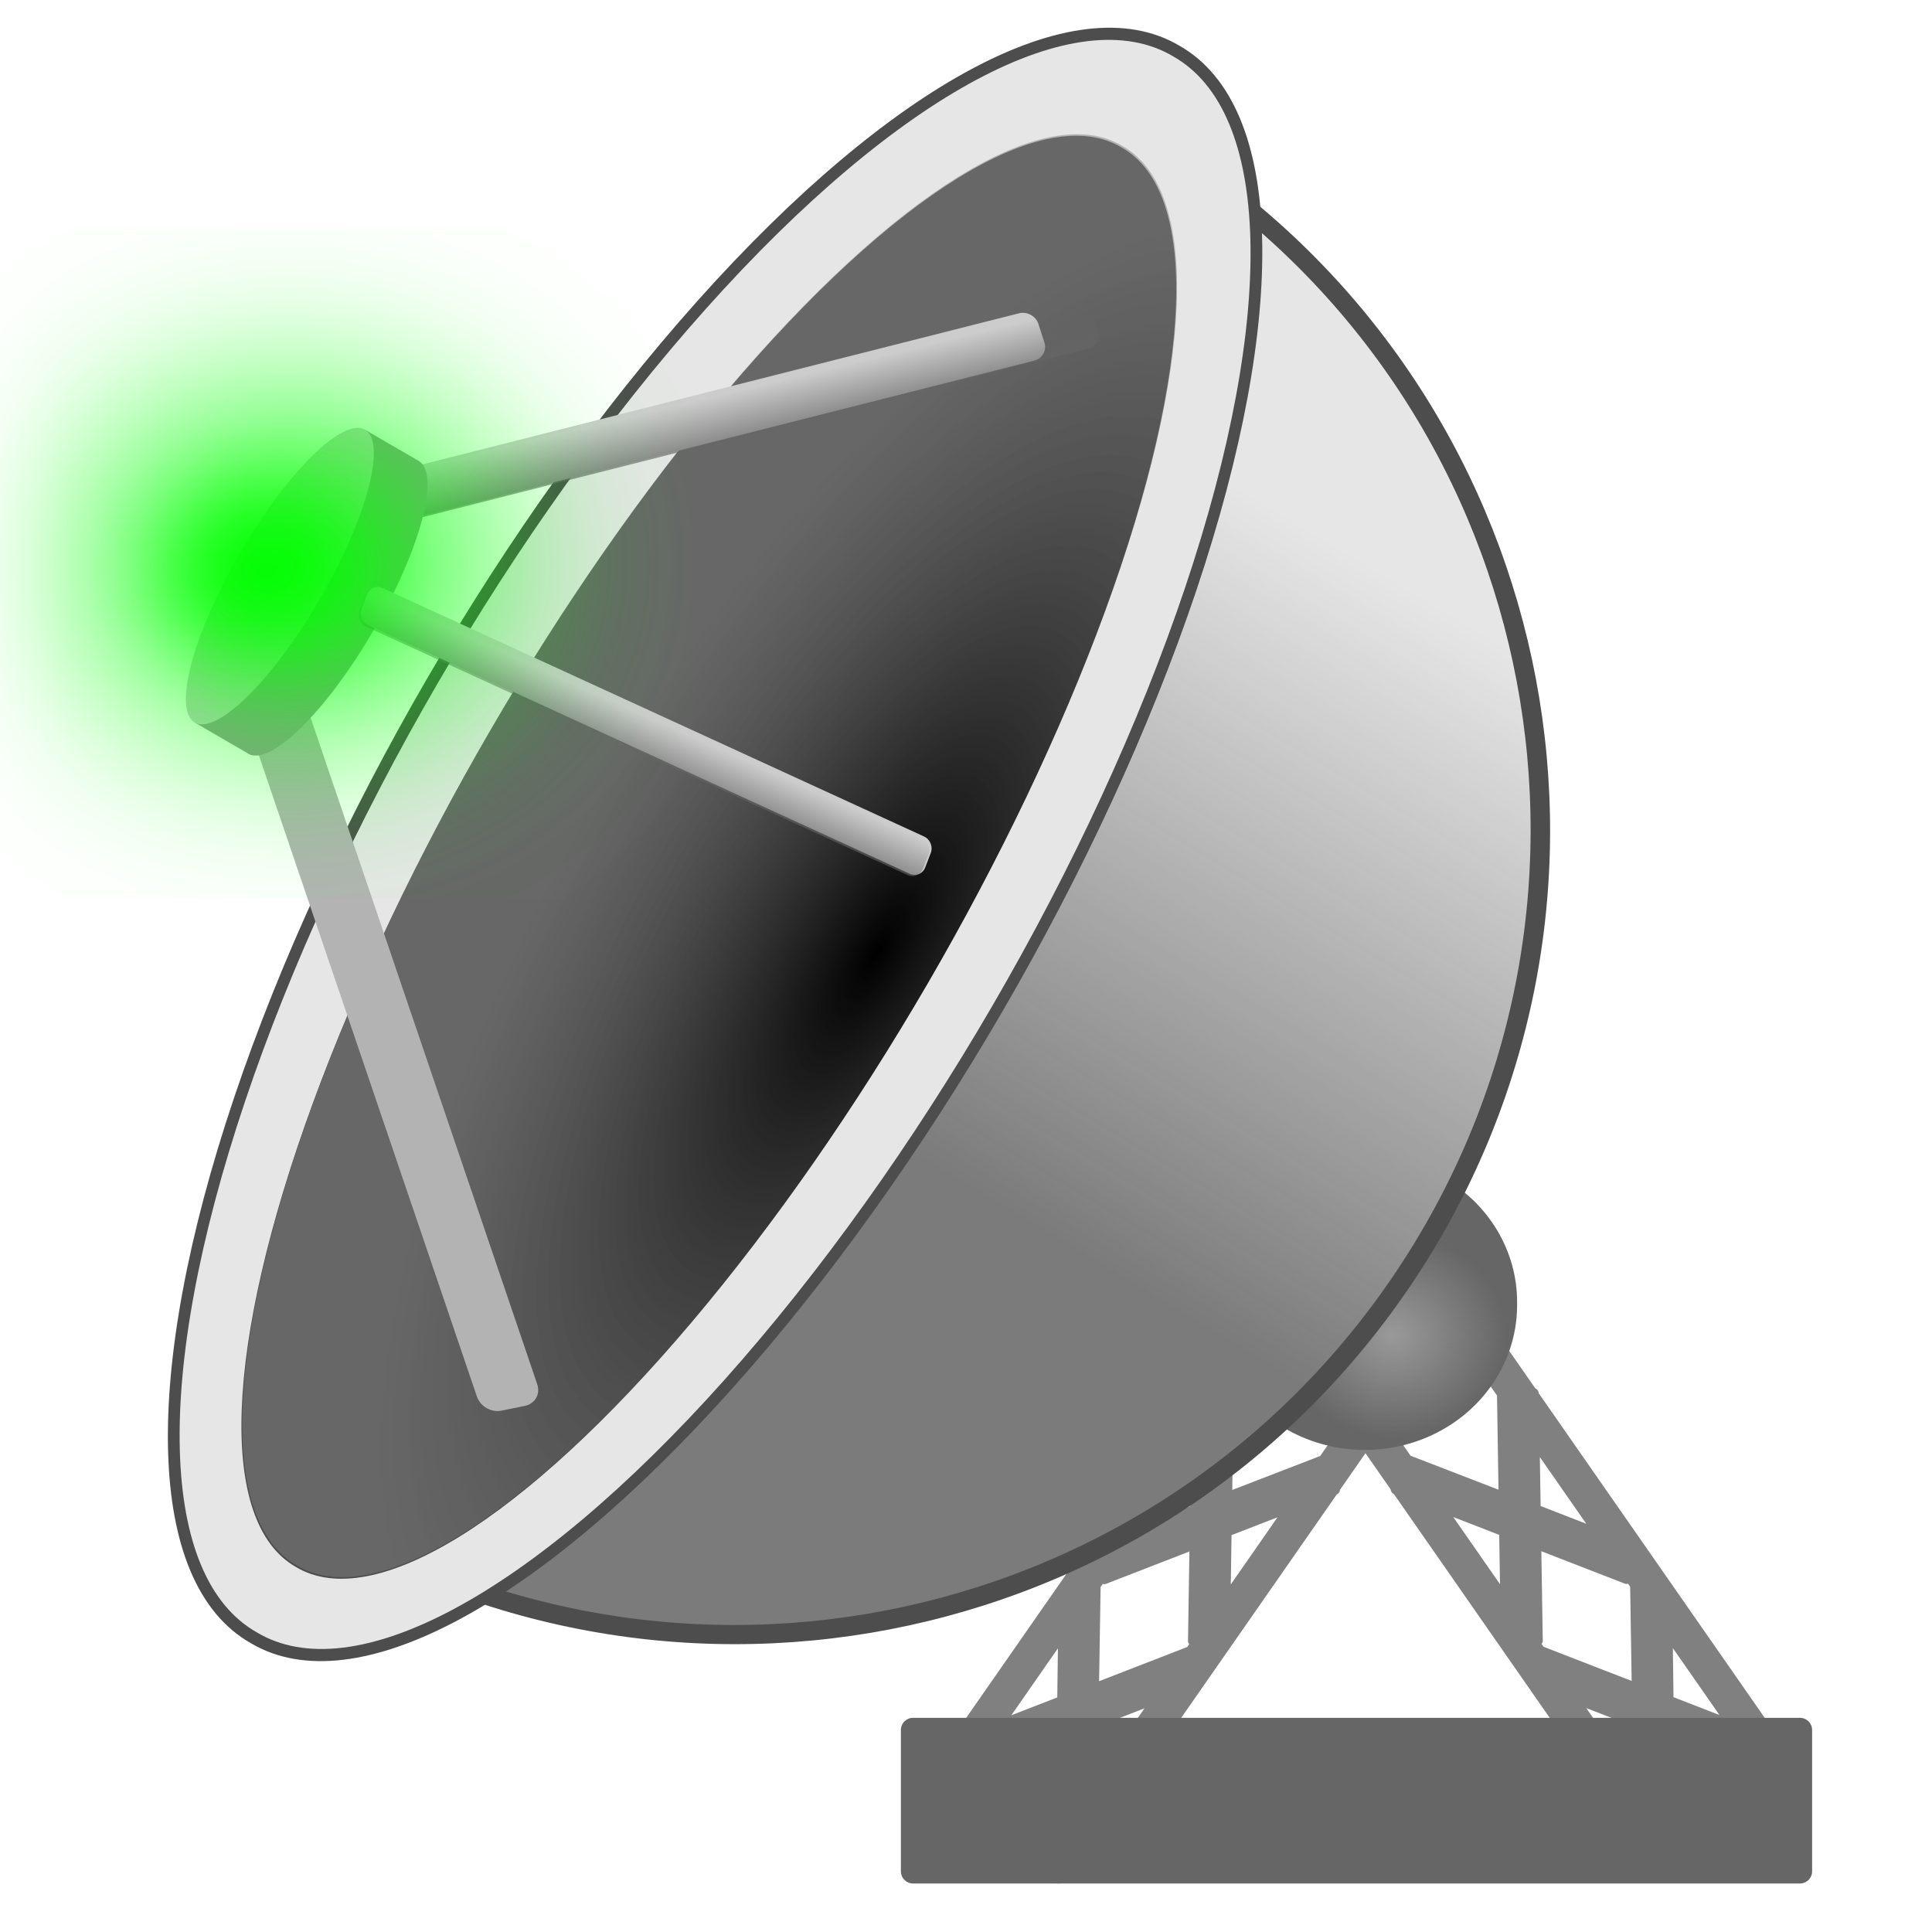
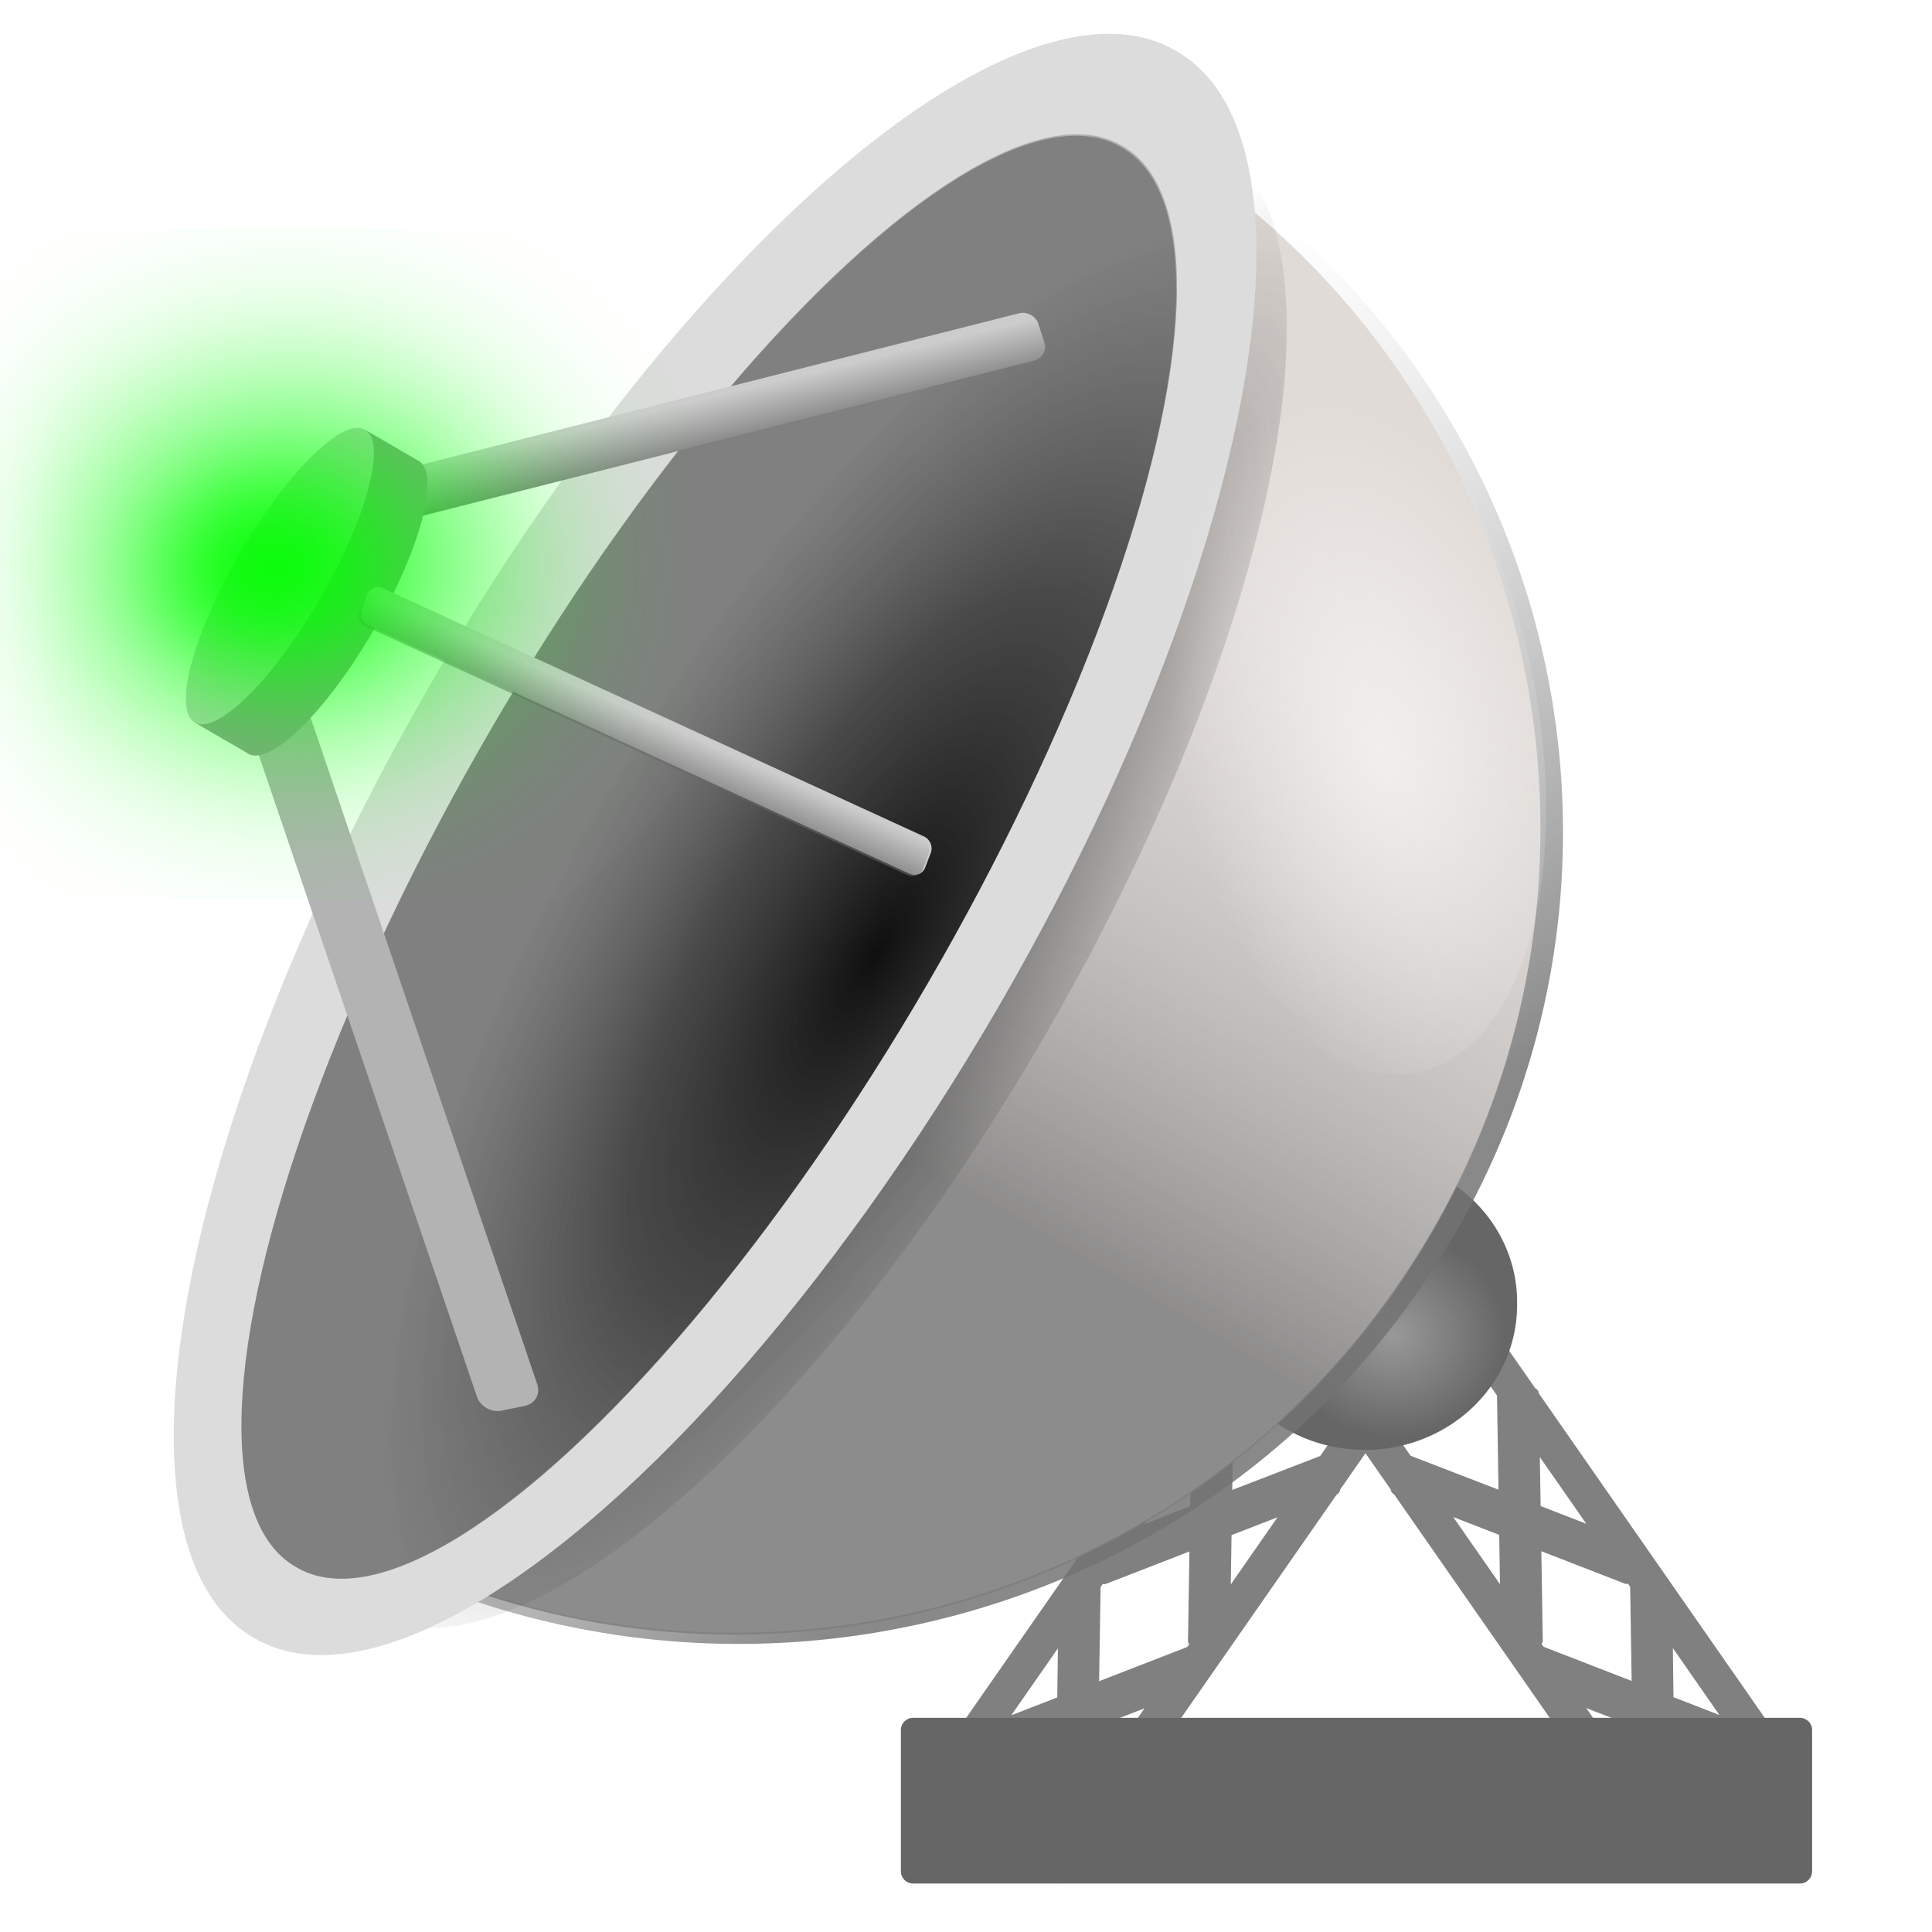
<svg xmlns="http://www.w3.org/2000/svg" xmlns:xlink="http://www.w3.org/1999/xlink" width="300" height="300" id="svg2" version="1.0">
  <defs id="defs4">
+     <linearGradient id="linearGradient3760">
+       <stop style="stop-color:#2b2b2b;stop-opacity:1;" offset="0" id="stop3762" />
+       <stop style="stop-color:#5f5f5f;stop-opacity:0.532;" offset="1" id="stop3764" />
+     </linearGradient>
+     <linearGradient id="linearGradient3789">
+       <stop style="stop-color:#333333;stop-opacity:1;" offset="0" id="stop3791" />
+       <stop style="stop-color:#333333;stop-opacity:0;" offset="1" id="stop3793" />
+     </linearGradient>
+     <linearGradient id="linearGradient3751">
+       <stop style="stop-color:#ffffff;stop-opacity:1;" offset="0" id="stop3753" />
+       <stop style="stop-color:#ffffff;stop-opacity:0;" offset="1" id="stop3755" />
+     </linearGradient>
    <linearGradient id="linearGradient4001">
      <stop style="stop-color:#666666;stop-opacity:1;" offset="0" id="stop4003" />
      <stop style="stop-color:#666666;stop-opacity:0;" offset="1" id="stop4005" />
    </linearGradient>
    <linearGradient id="linearGradient3971">
      <stop style="stop-color:#666666;stop-opacity:1;" offset="0" id="stop3973" />
      <stop style="stop-color:#666666;stop-opacity:0;" offset="1" id="stop3975" />
    </linearGradient>
    <linearGradient id="linearGradient3835">
-       <stop style="stop-color:#666666;stop-opacity:0.841" offset="0" id="stop3837" />
-       <stop style="stop-color:#666666;stop-opacity:0;" offset="1" id="stop3839" />
+       <stop style="stop-color:#7d7d7d;stop-opacity:0.839;" offset="0" id="stop3837" />
+       <stop style="stop-color:#dcdcdc;stop-opacity:0;" offset="1" id="stop3839" />
    </linearGradient>
    <linearGradient id="linearGradient1094">
      <stop style="stop-color:#999999;stop-opacity:1;" offset="0" id="stop1096" />
      <stop style="stop-color:#999999;stop-opacity:0;" offset="1" id="stop1098" />
    </linearGradient>
    <linearGradient id="linearGradient839">
      <stop id="stop841" offset="0" style="stop-color:#000000;stop-opacity:1;" />
      <stop style="stop-color:#404040;stop-opacity:0.749;" offset="0.5" id="stop857" />
      <stop style="stop-color:#808080;stop-opacity:0.498;" offset="1" id="stop849" />
    </linearGradient>
    <radialGradient gradientUnits="userSpaceOnUse" gradientTransform="matrix(1,0,0,0.4868744,0,58.73829)" r="74.286" fy="216.786" fx="146.429" cy="216.786" cx="146.429" id="radialGradient845-1" xlink:href="#linearGradient839-7" />
    <linearGradient id="linearGradient839-7">
-       <stop id="stop841-4" offset="0" style="stop-color:#000000;stop-opacity:1;" />
-       <stop style="stop-color:#404040;stop-opacity:0.749;" offset="0.5" id="stop857-0" />
+       <stop id="stop841-4" offset="0" style="stop-color:#0f0f0f;stop-opacity:1;" />
+       <stop style="stop-color:#373737;stop-opacity:0.749;" offset="0.5" id="stop857-0" />
      <stop style="stop-color:#808080;stop-opacity:0.498;" offset="1" id="stop849-9" />
    </linearGradient>
    <radialGradient r="74.286" fy="216.786" fx="146.429" cy="216.786" cx="146.429" gradientTransform="matrix(1,0,0,0.4868744,0,58.73829)" gradientUnits="userSpaceOnUse" id="radialGradient846" xlink:href="#linearGradient839-7" />
    <filter id="filter981">
      <feGaussianBlur id="feGaussianBlur983" stdDeviation="5" result="result1" />
      <feComposite id="feComposite985" in="SourceGraphic" operator="arithmetic" result="result2" k1="0.4" k3="0.8" k2="0" in2="result1" />
    </filter>
    <radialGradient xlink:href="#linearGradient961-8" id="radialGradient967-8" cx="52.282" cy="54.772" fx="52.282" fy="54.772" r="16.183" gradientTransform="matrix(1,0,0,0.8974359,0,5.617622)" gradientUnits="userSpaceOnUse" />
    <linearGradient id="linearGradient961-8">
      <stop style="stop-color:#ff0000;stop-opacity:1;" offset="0" id="stop963-2" />
      <stop style="stop-color:#ff0000;stop-opacity:0;" offset="1" id="stop965-4" />
    </linearGradient>
    <filter color-interpolation-filters="sRGB" id="filter981-5">
      <feGaussianBlur id="feGaussianBlur983-5" stdDeviation="5" result="result1" />
      <feComposite id="feComposite985-1" in="SourceGraphic" operator="arithmetic" result="fbSourceGraphic" k1="0.4" k3="0.8" k2="0" in2="result1" />
      <feColorMatrix result="fbSourceGraphicAlpha" in="fbSourceGraphic" values="0 0 0 -1 0 0 0 0 -1 0 0 0 0 -1 0 0 0 0 1 0" id="feColorMatrix1034" />
      <feGaussianBlur id="feGaussianBlur1036" stdDeviation="5" result="result1" in="fbSourceGraphic" />
      <feComposite id="feComposite1038" in="fbSourceGraphic" operator="arithmetic" result="result2" k1="0.4" k3="0.8" k2="0" in2="result1" />
    </filter>
    <radialGradient r="16.183" fy="54.772" fx="52.282" cy="54.772" cx="52.282" gradientTransform="matrix(1,0,0,0.8974359,0,5.617622)" gradientUnits="userSpaceOnUse" id="radialGradient1007-0" xlink:href="#linearGradient961-8-9" />
    <linearGradient id="linearGradient961-8-9">
      <stop style="stop-color:#ff0000;stop-opacity:1;" offset="0" id="stop963-2-4" />
      <stop style="stop-color:#ff0000;stop-opacity:0;" offset="1" id="stop965-4-8" />
    </linearGradient>
    <filter color-interpolation-filters="sRGB" id="filter981-5-8">
      <feGaussianBlur id="feGaussianBlur983-5-2" stdDeviation="5" result="result1" />
      <feComposite id="feComposite985-1-4" in="SourceGraphic" operator="arithmetic" result="fbSourceGraphic" k1="0.4" k3="0.8" k2="0" in2="result1" />
      <feColorMatrix result="fbSourceGraphicAlpha" in="fbSourceGraphic" values="0 0 0 -1 0 0 0 0 -1 0 0 0 0 -1 0 0 0 0 1 0" id="feColorMatrix1034-5" />
      <feGaussianBlur id="feGaussianBlur1036-5" stdDeviation="5" result="result1" in="fbSourceGraphic" />
      <feComposite id="feComposite1038-1" in="fbSourceGraphic" operator="arithmetic" result="result2" k1="0.4" k3="0.8" k2="0" in2="result1" />
    </filter>
    <radialGradient r="16.183" fy="54.772" fx="52.282" cy="54.772" cx="52.282" gradientTransform="matrix(1,0,0,0.8974359,0,5.617622)" gradientUnits="userSpaceOnUse" id="radialGradient194" xlink:href="#linearGradient961-8-9" />
    <radialGradient xlink:href="#linearGradient961-1" id="radialGradient967-7" cx="52.282" cy="54.772" fx="52.282" fy="54.772" r="16.183" gradientTransform="matrix(1,0,0,0.8974359,0,5.617622)" gradientUnits="userSpaceOnUse" />
    <linearGradient id="linearGradient961-1">
      <stop style="stop-color:#ff0000;stop-opacity:1;" offset="0" id="stop963-1" />
      <stop style="stop-color:#ff0000;stop-opacity:0;" offset="1" id="stop965-5" />
    </linearGradient>
    <filter color-interpolation-filters="sRGB" id="filter981-2">
      <feGaussianBlur id="feGaussianBlur983-7" stdDeviation="5" result="result1" />
      <feComposite id="feComposite985-6" in="SourceGraphic" operator="arithmetic" result="result2" k1="0.4" k3="0.8" k2="0" in2="result1" />
    </filter>
    <radialGradient r="16.183" fy="54.772" fx="52.282" cy="54.772" cx="52.282" gradientTransform="matrix(1,0,0,0.8974359,0,5.617622)" gradientUnits="userSpaceOnUse" id="radialGradient247" xlink:href="#linearGradient961-1" />
    <radialGradient xlink:href="#linearGradient1094" id="radialGradient1100" cx="197.925" cy="204.149" fx="197.925" fy="204.149" r="8.714" gradientTransform="matrix(1,0,0,1.047619,0,-9.721405)" gradientUnits="userSpaceOnUse" />
    <radialGradient r="74.286" fy="216.786" fx="146.429" cy="216.786" cx="146.429" gradientTransform="matrix(1,0,0,0.4868744,0,58.73829)" gradientUnits="userSpaceOnUse" id="radialGradient846-7" xlink:href="#linearGradient839-7-4" />
    <linearGradient id="linearGradient839-7-4">
      <stop id="stop841-4-0" offset="0" style="stop-color:#000000;stop-opacity:1;" />
      <stop style="stop-color:#404040;stop-opacity:0.749;" offset="0.5" id="stop857-0-9" />
      <stop style="stop-color:#808080;stop-opacity:0.498;" offset="1" id="stop849-9-4" />
    </linearGradient>
    <radialGradient r="74.286" fy="216.786" fx="146.429" cy="216.786" cx="146.429" gradientTransform="matrix(1,0,0,0.4868744,0,58.73829)" gradientUnits="userSpaceOnUse" id="radialGradient3735" xlink:href="#linearGradient839-7-4" />
    <radialGradient r="74.286" fy="216.786" fx="146.429" cy="216.786" cx="146.429" gradientTransform="matrix(1,0,0,0.4868744,0,58.73829)" gradientUnits="userSpaceOnUse" id="radialGradient846-8" xlink:href="#linearGradient839-7-2" />
    <linearGradient id="linearGradient839-7-2">
      <stop id="stop841-4-4" offset="0" style="stop-color:#000000;stop-opacity:1;" />
      <stop style="stop-color:#404040;stop-opacity:0.749;" offset="0.5" id="stop857-0-5" />
      <stop style="stop-color:#808080;stop-opacity:0.498;" offset="1" id="stop849-9-5" />
    </linearGradient>
    <linearGradient xlink:href="#linearGradient3835" id="linearGradient3841" x1="-17.811" y1="217.34" x2="67.927" y2="212.009" gradientUnits="userSpaceOnUse" />
    <linearGradient xlink:href="#linearGradient3835-4" id="linearGradient3841-2" x1="-92.616" y1="207.261" x2="21.596" y2="212.27" gradientUnits="userSpaceOnUse" />
    <linearGradient id="linearGradient3835-4">
      <stop style="stop-color:#666666;stop-opacity:1;" offset="0" id="stop3837-5" />
      <stop style="stop-color:#666666;stop-opacity:0;" offset="1" id="stop3839-8" />
    </linearGradient>
    <linearGradient xlink:href="#linearGradient3835-2" id="linearGradient3841-1" x1="-92.616" y1="207.261" x2="21.596" y2="212.27" gradientUnits="userSpaceOnUse" />
    <linearGradient id="linearGradient3835-2">
      <stop style="stop-color:#666666;stop-opacity:1;" offset="0" id="stop3837-1" />
      <stop style="stop-color:#666666;stop-opacity:0;" offset="1" id="stop3839-4" />
    </linearGradient>
    <linearGradient xlink:href="#linearGradient3971" id="linearGradient3977" x1="-300.811" y1="83.488" x2="-300.881" y2="90.773" gradientUnits="userSpaceOnUse" gradientTransform="translate(121.4482,30.16116)" />
    <linearGradient xlink:href="#linearGradient4001" id="linearGradient4007" x1="-166.877" y1="247.665" x2="-166.81" y2="254.088" gradientUnits="userSpaceOnUse" gradientTransform="translate(81.21639,-87.25902)" />
    <radialGradient xlink:href="#linearGradient961-1" id="radialGradient4086" gradientUnits="userSpaceOnUse" gradientTransform="matrix(1,0,0,0.8974359,0,5.617622)" cx="52.282" cy="54.772" fx="52.282" fy="54.772" r="16.183" />
    <radialGradient xlink:href="#linearGradient961-8-9" id="radialGradient4088" gradientUnits="userSpaceOnUse" gradientTransform="matrix(1,0,0,0.8974359,0,5.617622)" cx="52.282" cy="54.772" fx="52.282" fy="54.772" r="16.183" />
    <radialGradient r="21.784" fy="45.643" fx="57.884" cy="45.643" cx="57.884" gradientTransform="matrix(1,0,0,0.8380952,0,7.389846)" gradientUnits="userSpaceOnUse" id="radialGradient1656" xlink:href="#linearGradient1622-8" />
    <linearGradient id="linearGradient1622-8">
      <stop style="stop-color:#00ff00;stop-opacity:1;" offset="0" id="stop1624-2" />
      <stop style="stop-color:#00ff00;stop-opacity:0;" offset="1" id="stop1626-4" />
    </linearGradient>
    <filter color-interpolation-filters="sRGB" id="filter1630-5">
      <feGaussianBlur id="feGaussianBlur1632-5" stdDeviation="5" result="result1" />
      <feComposite k4="0" id="feComposite1634-1" in="SourceGraphic" operator="arithmetic" result="result2" k1="0.4" k3="0.8" k2="0" in2="result1" />
    </filter>
    <radialGradient xlink:href="#linearGradient1622" id="radialGradient1628" cx="57.884" cy="45.643" fx="57.884" fy="45.643" r="21.784" gradientTransform="matrix(1,0,0,0.8380952,0,7.389846)" gradientUnits="userSpaceOnUse" />
    <linearGradient id="linearGradient1622">
      <stop style="stop-color:#00ff00;stop-opacity:1;" offset="0" id="stop1624" />
      <stop style="stop-color:#00ff00;stop-opacity:0;" offset="1" id="stop1626" />
    </linearGradient>
    <filter color-interpolation-filters="sRGB" id="filter1630">
      <feGaussianBlur id="feGaussianBlur1632" stdDeviation="5" result="result1" />
      <feComposite k4="0" id="feComposite1634" in="SourceGraphic" operator="arithmetic" result="result2" k1="0.4" k3="0.8" k2="0" in2="result1" />
    </filter>
    <radialGradient r="21.784" fy="45.643" fx="57.884" cy="45.643" cx="57.884" gradientTransform="matrix(1,0,0,0.8380952,0,7.389846)" gradientUnits="userSpaceOnUse" id="radialGradient3239" xlink:href="#linearGradient1622-8" />
    <linearGradient xlink:href="#linearGradient3835" id="linearGradient2974" gradientUnits="userSpaceOnUse" x1="-17.811" y1="217.34" x2="67.927" y2="212.009" />
    <radialGradient xlink:href="#linearGradient839-7" id="radialGradient2976" gradientUnits="userSpaceOnUse" gradientTransform="matrix(1,0,0,0.4868744,0,58.73829)" cx="146.429" cy="216.786" fx="146.429" fy="216.786" r="74.286" />
    <linearGradient xlink:href="#linearGradient3971" id="linearGradient2978" gradientUnits="userSpaceOnUse" gradientTransform="translate(121.4482,30.16116)" x1="-300.811" y1="83.488" x2="-300.881" y2="90.773" />
    <linearGradient xlink:href="#linearGradient4001" id="linearGradient2980" gradientUnits="userSpaceOnUse" gradientTransform="translate(81.21639,-87.25902)" x1="-166.877" y1="247.665" x2="-166.81" y2="254.088" />
    <linearGradient xlink:href="#linearGradient4001" id="linearGradient2983" gradientUnits="userSpaceOnUse" gradientTransform="matrix(1.5,0,0,1.5,95.95145,-382.0425)" x1="-166.877" y1="247.665" x2="-166.81" y2="254.088" />
    <linearGradient xlink:href="#linearGradient3971" id="linearGradient2989" gradientUnits="userSpaceOnUse" gradientTransform="matrix(1.5,0,0,1.5,320.9545,-176.5797)" x1="-300.811" y1="83.488" x2="-300.881" y2="90.773" />
+     <radialGradient xlink:href="#linearGradient3751" id="radialGradient3757" cx="214.199" cy="113.177" fx="214.199" fy="113.177" r="31.328" gradientTransform="matrix(0.9999832,0.00579562,-0.0105203,1.815185,-6.762148,-80.74076)" gradientUnits="userSpaceOnUse" />
+     <radialGradient xlink:href="#linearGradient3789" id="radialGradient3795" cx="140.06" cy="122.558" fx="140.06" fy="122.558" r="74.286" gradientTransform="matrix(-1.044538,-0.03616902,0.00691375,-0.300544,291.966,195.0014)" gradientUnits="userSpaceOnUse" />
+     <linearGradient xlink:href="#linearGradient3835-7" id="linearGradient2974-1" gradientUnits="userSpaceOnUse" x1="-17.811" y1="217.34" x2="67.927" y2="212.009" />
+     <linearGradient id="linearGradient3835-7">
+       <stop style="stop-color:#737373;stop-opacity:0.839;" offset="0" id="stop3837-4" />
+       <stop style="stop-color:#c1c1c1;stop-opacity:0;" offset="1" id="stop3839-0" />
+     </linearGradient>
+     <linearGradient gradientTransform="matrix(0.9866305,-0.00616167,-0.00671822,0.9815237,1.053025,2.53713)" y2="161.125" x2="42.69" y1="245.79" x1="18.806" gradientUnits="userSpaceOnUse" id="linearGradient3009" xlink:href="#linearGradient3835-7" />
  </defs>
  <g id="layer2" style="display:inline">
-     <path style="fill:#808080;fill-opacity:1;fill-rule:evenodd;stroke:none;display:inline" d="m 211.544,180.124 c 0.814,-0.567 2.08,-0.13 2.857,0.987 l 24.003,34.474 c 0.299,0.116 0.53,0.432 0.535,0.768 l 41.214,59.193 c 0.777,1.116 0.748,2.455 -0.066,3.022 l -1.583,1.103 c -0.814,0.567 -2.104,0.147 -2.882,-0.97 l -2,-2.873 -13.63,-5.29 0.207,14.636 2,2.873 c 0.777,1.116 0.748,2.455 -0.066,3.022 l -1.583,1.103 c -0.814,0.567 -2.104,0.147 -2.882,-0.97 l -41.214,-59.193 c -0.299,-0.116 -0.488,-0.428 -0.512,-0.735 L 191.915,196.767 c -0.777,-1.116 -0.724,-2.472 0.09,-3.039 l 1.583,-1.103 c 0.814,-0.567 2.08,-0.13 2.857,0.987 l 0.628,0.902 13.678,5.307 -0.232,-14.619 -0.651,-0.935 c -0.777,-1.116 -0.724,-2.472 0.09,-3.039 l 1.583,-1.103 z m -7.817,23.943 7.257,10.422 -0.12,-7.654 -7.136,-2.769 z m 13.446,-9.313 0.121,7.603 7.112,2.786 -7.233,-10.389 z m 0.232,14.619 0.192,14.25 c 0.001,0.106 -0.016,0.205 -0.054,0.286 l 1.489,2.138 13.655,5.273 -0.232,-14.619 -1.489,-2.138 c -0.08,0.003 -0.2,-0.015 -0.287,-0.048 l -13.274,-5.142 z m 8.255,26.194 7.257,10.422 -0.12,-7.654 -7.136,-2.769 z m 13.446,-9.313 0.121,7.603 7.089,2.752 -7.21,-10.356 z m 0.232,14.619 0.223,13.931 c 0.003,0.187 -0.09,0.34 -0.202,0.438 l 0.326,0.468 13.678,5.307 -0.232,-14.619 -0.349,-0.501 c -0.13,0.071 -0.282,0.088 -0.456,0.02 l -12.988,-5.043 z m 6.976,24.357 7.257,10.422 -0.12,-7.654 -7.136,-2.769 z m 13.446,-9.313 0.097,7.62 7.136,2.769 -7.233,-10.389 z" id="rect141-4-4-8-2-4" />
-     <path style="fill:#808080;fill-opacity:1;fill-rule:evenodd;stroke:none;display:inline" d="m 212.487,180.162 c -0.814,-0.567 -2.08,-0.13 -2.857,0.987 l -24.003,34.474 c -0.299,0.116 -0.53,0.432 -0.535,0.768 l -41.214,59.193 c -0.777,1.116 -0.748,2.455 0.066,3.022 l 1.583,1.103 c 0.814,0.567 2.104,0.147 2.882,-0.97 l 2,-2.873 13.63,-5.29 -0.207,14.636 -2,2.873 c -0.777,1.116 -0.748,2.455 0.066,3.022 l 1.583,1.103 c 0.814,0.567 2.104,0.147 2.882,-0.97 l 41.214,-59.193 c 0.299,-0.116 0.488,-0.428 0.512,-0.735 l 24.026,-34.507 c 0.777,-1.116 0.724,-2.472 -0.09,-3.039 l -1.583,-1.103 c -0.814,-0.567 -2.08,-0.13 -2.857,0.987 l -0.628,0.902 -13.678,5.307 0.232,-14.619 0.651,-0.935 c 0.777,-1.116 0.724,-2.472 -0.09,-3.039 l -1.583,-1.103 z m 7.817,23.943 -7.257,10.422 0.12,-7.654 7.136,-2.769 z m -13.446,-9.313 -0.121,7.603 -7.112,2.786 7.233,-10.389 z m -0.232,14.619 -0.192,14.25 c -0.001,0.106 0.016,0.205 0.054,0.286 l -1.489,2.138 -13.655,5.273 0.232,-14.619 1.489,-2.138 c 0.08,0.003 0.2,-0.015 0.287,-0.048 l 13.274,-5.142 z m -8.255,26.194 -7.257,10.422 0.12,-7.654 7.136,-2.769 z m -13.446,-9.313 -0.121,7.603 -7.089,2.752 7.21,-10.356 z m -0.232,14.619 -0.223,13.931 c -0.003,0.187 0.09,0.34 0.202,0.438 l -0.326,0.468 -13.678,5.307 0.232,-14.619 0.349,-0.501 c 0.13,0.071 0.282,0.088 0.456,0.02 l 12.988,-5.043 z m -6.976,24.357 -7.257,10.422 0.12,-7.654 7.136,-2.769 z m -13.446,-9.313 -0.097,7.62 -7.136,2.769 7.233,-10.389 z" id="rect141-4-4-8-2-4-9" />
-     <path style="fill:#666666;fill-opacity:1;fill-rule:evenodd;stroke:none" id="path282" d="m 206.639,204.149 a 8.714,9.129 0 1 1 -17.427,0 8.714,9.129 0 1 1 17.427,0 z" transform="matrix(2.713449,0,0,2.463764,-325.1293,-300.5642)" />
+     <path style="fill:#808080;fill-opacity:1;fill-rule:evenodd;stroke:none;display:inline" d="m 211.544,180.124 c 0.814,-0.567 2.08,-0.13 2.857,0.987 l 24.003,34.474 c 0.299,0.116 0.53,0.432 0.535,0.768 l 41.214,59.193 c 0.777,1.116 0.748,2.455 -0.066,3.022 l -1.583,1.103 c -0.814,0.567 -2.104,0.147 -2.882,-0.97 l -2,-2.873 l -13.63,-5.29 l 0.207,14.636 l 2,2.873 c 0.777,1.116 0.748,2.455 -0.066,3.022 l -1.583,1.103 c -0.814,0.567 -2.104,0.147 -2.882,-0.97 l -41.214,-59.193 c -0.299,-0.116 -0.488,-0.428 -0.512,-0.735 L 191.915,196.767 c -0.777,-1.116 -0.724,-2.472 0.09,-3.039 l 1.583,-1.103 c 0.814,-0.567 2.08,-0.13 2.857,0.987 l 0.628,0.902 l 13.678,5.307 L 210.521,185.201 l -0.651,-0.935 c -0.777,-1.116 -0.724,-2.472 0.09,-3.039 l 1.583,-1.103 z m -7.817,23.943 l 7.257,10.422 l -0.12,-7.654 l -7.136,-2.769 z m 13.446,-9.313 l 0.121,7.603 l 7.112,2.786 l -7.233,-10.389 z m 0.232,14.619 l 0.192,14.25 c 0.001,0.106 -0.016,0.205 -0.054,0.286 l 1.489,2.138 l 13.655,5.273 l -0.232,-14.619 l -1.489,-2.138 c -0.08,0.003 -0.2,-0.015 -0.287,-0.048 l -13.274,-5.142 z m 8.255,26.194 l 7.257,10.422 l -0.12,-7.654 l -7.136,-2.769 z m 13.446,-9.313 l 0.121,7.603 l 7.089,2.752 l -7.21,-10.356 z m 0.232,14.619 l 0.223,13.931 c 0.003,0.187 -0.09,0.34 -0.202,0.438 l 0.326,0.468 l 13.678,5.307 l -0.232,-14.619 l -0.349,-0.501 c -0.13,0.071 -0.282,0.088 -0.456,0.02 l -12.988,-5.043 z m 6.976,24.357 l 7.257,10.422 l -0.12,-7.654 l -7.136,-2.769 z m 13.446,-9.313 l 0.097,7.62 l 7.136,2.769 l -7.233,-10.389 z" id="rect141-4-4-8-2-4" />
+     <path style="fill:#808080;fill-opacity:1;fill-rule:evenodd;stroke:none;display:inline" d="m 212.487,180.162 c -0.814,-0.567 -2.08,-0.13 -2.857,0.987 l -24.003,34.474 c -0.299,0.116 -0.53,0.432 -0.535,0.768 l -41.214,59.193 c -0.777,1.116 -0.748,2.455 0.066,3.022 l 1.583,1.103 c 0.814,0.567 2.104,0.147 2.882,-0.97 l 2,-2.873 l 13.63,-5.29 l -0.207,14.636 l -2,2.873 c -0.777,1.116 -0.748,2.455 0.066,3.022 l 1.583,1.103 c 0.814,0.567 2.104,0.147 2.882,-0.97 l 41.214,-59.193 c 0.299,-0.116 0.488,-0.428 0.512,-0.735 l 24.026,-34.507 c 0.777,-1.116 0.724,-2.472 -0.09,-3.039 l -1.583,-1.103 c -0.814,-0.567 -2.08,-0.13 -2.857,0.987 l -0.628,0.902 l -13.678,5.307 l 0.232,-14.619 l 0.651,-0.935 c 0.777,-1.116 0.724,-2.472 -0.09,-3.039 l -1.583,-1.103 z m 7.817,23.943 l -7.257,10.422 l 0.12,-7.654 l 7.136,-2.769 z m -13.446,-9.313 l -0.121,7.603 l -7.112,2.786 l 7.233,-10.389 z m -0.232,14.619 l -0.192,14.25 c -0.001,0.106 0.016,0.205 0.054,0.286 l -1.489,2.138 l -13.655,5.273 l 0.232,-14.619 l 1.489,-2.138 c 0.08,0.003 0.2,-0.015 0.287,-0.048 l 13.274,-5.142 z m -8.255,26.194 l -7.257,10.422 l 0.12,-7.654 l 7.136,-2.769 z m -13.446,-9.313 l -0.121,7.603 l -7.089,2.752 l 7.21,-10.356 z m -0.232,14.619 l -0.223,13.931 c -0.003,0.187 0.09,0.34 0.202,0.438 l -0.326,0.468 l -13.678,5.307 l 0.232,-14.619 l 0.349,-0.501 c 0.13,0.071 0.282,0.088 0.456,0.02 l 12.988,-5.043 z m -6.976,24.357 l -7.257,10.422 l 0.12,-7.654 l 7.136,-2.769 z m -13.446,-9.313 l -0.097,7.62 l -7.136,2.769 l 7.233,-10.389 z" id="rect141-4-4-8-2-4-9" />
+     <path style="fill:#666666;fill-opacity:1;fill-rule:evenodd;stroke:none" id="path282" d="m 206.639,204.149 a 8.714,9.129 0 1 1 -17.427,0 a 8.714,9.129 0 1 1 17.427,0 z" transform="matrix(2.713449,0,0,2.463764,-325.1293,-300.5642)" />
    <rect style="fill:#666666;fill-opacity:1;fill-rule:evenodd;stroke:none" id="rect274" width="141.494" height="25.726" x="139.889" y="266.742" ry="1.885" />
-     <path style="fill:url(#radialGradient1100);fill-opacity:1;fill-rule:evenodd;stroke:none;display:inline" id="path282-1" d="m 206.639,204.149 a 8.714,9.129 0 1 1 -17.427,0 8.714,9.129 0 1 1 17.427,0 z" transform="matrix(2.018541,0,0,1.737269,-183.2643,-147.349)" />
+     <path style="fill:url(#radialGradient1100);fill-opacity:1;fill-rule:evenodd;stroke:none;display:inline" id="path282-1" d="m 206.639,204.149 a 8.714,9.129 0 1 1 -17.427,0 a 8.714,9.129 0 1 1 17.427,0 z" transform="matrix(2.018541,0,0,1.737269,-183.2643,-147.349)" />
  </g>
  <g transform="translate(-22.22335,53.73953)" id="layer1" style="display:inline">
-     <path transform="matrix(0.7537914,-1.110142,1.159195,0.7870984,-52.5844,-51.87642)" d="m 94.191,162.656 a 93.154,89.212 0 0 1 -186.307,0" id="path2965" style="fill:#e6e6e6;fill-opacity:1;fill-rule:evenodd;stroke:none" />
-     <path transform="matrix(0.7537914,-1.110142,1.159195,0.7870984,-52.59646,-51.57921)" d="m 94.191,162.656 a 93.154,89.212 0 0 1 -186.307,0" id="path2965-1" style="fill:url(#linearGradient2974);fill-opacity:1;fill-rule:evenodd;stroke:#4d4d4d;stroke-width:2.188;display:inline" />
-     <path transform="matrix(0.9642654,-1.658297,1.547553,0.89987,-228.4598,191.9737)" d="m 220.714,142.5 a 74.286,28.225 0 1 1 -148.571,0 a 74.286,28.225 0 1 1 148.571,0 z" id="path25-1-1" style="fill:#e6e6e6;fill-opacity:1;fill-rule:evenodd;stroke:#4d4d4d;stroke-opacity:1" />
-     <path transform="matrix(0.8627637,-1.483739,1.190425,0.6922077,-163.6796,197.9977)" d="m 220.714,142.5 a 74.286,28.383 0 1 1 -148.571,0 a 74.286,28.383 0 1 1 148.571,0 z" id="path25-1-7-4-1" style="fill:#4d4d4d;fill-opacity:1;fill-rule:evenodd;stroke:none;display:inline" />
+     <path transform="matrix(0.7714143,-1.120225,1.186296,0.7942473,-56.41857,-52.41469)" d="m 94.191,162.656 a 93.154,89.212 0 0 1 -186.307,0" id="path2965-1-9" style="fill:url(#linearGradient3009);fill-opacity:1;fill-rule:evenodd;stroke:none;display:inline" />
+     <path transform="matrix(0.7537914,-1.110142,1.159195,0.7870984,-52.5844,-51.87642)" d="m 94.191,162.656 a 93.154,89.212 0 0 1 -186.307,0" id="path2965" style="fill:#e1dbd7;fill-opacity:1;fill-rule:evenodd;stroke:none" />
+     <path transform="matrix(0.7537914,-1.110142,1.159195,0.7870984,-52.59646,-51.57921)" d="m 94.191,162.656 a 93.154,89.212 0 0 1 -186.307,0" id="path2965-1" style="fill:url(#linearGradient2974);fill-opacity:1;fill-rule:evenodd;stroke:none;display:inline" />
+     <path transform="matrix(0.8855881,-1.537967,1.421284,0.8345733,-187.3709,188.6357)" d="m 220.714,142.5 a 74.286,28.225 0 1 1 -148.571,0 a 74.286,28.225 0 1 1 148.571,0 z" id="path25-1-1-1" style="opacity:0.75;fill:url(#radialGradient3795);fill-opacity:1;fill-rule:evenodd;stroke:none;display:inline" />
+     <path transform="matrix(0.9642654,-1.658297,1.547553,0.89987,-228.4598,191.9737)" d="m 220.714,142.5 a 74.286,28.225 0 1 1 -148.571,0 a 74.286,28.225 0 1 1 148.571,0 z" id="path25-1-1" style="fill:#dcdcdc;fill-opacity:1;fill-rule:evenodd;stroke:none" />
+     <path transform="matrix(0.8627637,-1.483739,1.190425,0.6922077,-163.6796,197.9977)" d="m 220.714,142.5 a 74.286,28.383 0 1 1 -148.571,0 a 74.286,28.383 0 1 1 148.571,0 z" id="path25-1-7-4-1" style="fill:#808080;fill-opacity:1;fill-rule:evenodd;stroke:none;display:inline" />
    <path transform="matrix(0.8627637,-1.483739,1.190425,0.6922077,-163.5515,197.7609)" d="m 220.714,142.5 a 74.286,28.383 0 1 1 -148.571,0 a 74.286,28.383 0 1 1 148.571,0 z" id="path25-1-7-4" style="fill:url(#radialGradient2976);fill-opacity:1;fill-rule:evenodd;stroke:none" />
    <rect style="fill:#cccccc;fill-opacity:1;fill-rule:evenodd;stroke:none" id="rect71-4" width="119.774" height="7.723" x="-176.054" y="-47.17" transform="matrix(-0.9693926,0.2455158,-0.3063542,-0.9519176,0,0)" ry="2.366" />
    <rect style="fill:#b3b3b3;fill-opacity:1;fill-rule:evenodd;stroke:none" id="rect71" width="115.035" height="9.563" x="-183.436" y="38.956" transform="matrix(-0.3219015,-0.9467732,0.9798485,-0.1997423,0,0)" ry="2.93" />
    <rect style="fill:#999999;fill-opacity:1;fill-rule:evenodd;stroke:none" id="rect47" width="52.593" height="11.826" x="-24.16" y="73.798" ry="1.288" transform="matrix(0.5026747,-0.8644757,0.8644757,0.5026747,0,0)" />
-     <rect style="fill:url(#linearGradient2989);fill-opacity:1;fill-rule:evenodd;stroke:none;display:inline" id="rect71-4-2" width="119.774" height="7.723" x="-184.519" y="-47.409" transform="matrix(-0.9693926,0.2455158,-0.3063542,-0.9519176,0,0)" ry="2.366" />
+     <rect style="fill:url(#linearGradient2989);fill-opacity:1;fill-rule:evenodd;stroke:none;display:inline" id="rect71-4-2" width="119.774" height="7.723" x="-176.099" y="-47.209" transform="matrix(-0.9693926,0.2455158,-0.3063542,-0.9519176,0,0)" ry="2.366" />
    <path transform="matrix(0.7323449,-1.259452,1.296714,0.754012,-91.71759,173.9141)" style="fill:#999999;fill-opacity:1;fill-rule:evenodd;stroke:none" id="path45-7" d="m 154.357,50.83 a 18.05,4.772 0 1 1 -36.1,0 a 18.05,4.772 0 1 1 36.1,0 z" />
    <path style="fill:#cccccc;fill-opacity:1;fill-rule:evenodd;stroke:none" id="path45" d="m 154.357,50.83 a 18.05,4.772 0 1 1 -36.1,0 a 18.05,4.772 0 1 1 36.1,0 z" transform="matrix(0.7323449,-1.259452,1.296714,0.754012,-100.0575,169.0646)" />
    <rect style="fill:#cccccc;fill-opacity:1;fill-rule:evenodd;stroke:none;display:inline" id="rect71-4-8" width="96.28" height="6.208" x="-184.26" y="-6.308" transform="matrix(-0.9088798,-0.4170581,0.3587208,-0.9334449,0,0)" ry="1.902" />
    <rect style="fill:url(#linearGradient2983);fill-opacity:1;fill-rule:evenodd;stroke:none;display:inline" id="rect71-4-8-2" width="96.28" height="6.208" x="-184.007" y="-6.627" transform="matrix(-0.9088798,-0.4170581,0.3587208,-0.9334449,0,0)" ry="1.902" />
+     <path style="opacity:0.6;fill:url(#radialGradient3757);fill-opacity:1;fill-rule:evenodd;stroke:none" id="path2977" d="m 231.95,113.9 a 31.328,60.788 0 1 1 -62.656,0 a 31.328,60.788 0 1 1 62.656,0 z" transform="matrix(0.9718285,-0.2356892,0.2356892,0.9718285,6.839217,-9.885264)" />
  </g>
  <g id="layer3" style="display:inline">
    <path style="fill:url(#radialGradient3239);fill-opacity:1;fill-rule:evenodd;stroke:none;display:inline;filter:url(#filter1630-5)" id="path398-7" d="m 79.668,45.643 a 21.784,18.257 0 1 1 -43.568,0 a 21.784,18.257 0 1 1 43.568,0 z" transform="matrix(2.39143,0,0,2.37108,-93.61182,-20.67168)" />
-     <path style="fill:url(#radialGradient1628);fill-opacity:1;fill-rule:evenodd;stroke:none;display:inline;filter:url(#filter1630)" id="path398" d="m 79.668,45.643 a 21.784,18.257 0 1 1 -43.568,0 a 21.784,18.257 0 1 1 43.568,0 z" transform="translate(-17.21992,43.15352)" />
+     <path style="opacity:0.8;fill:url(#radialGradient1628);fill-opacity:1;fill-rule:evenodd;stroke:none;display:inline;filter:url(#filter1630)" id="path398" d="m 79.668,45.643 a 21.784,18.257 0 1 1 -43.568,0 a 21.784,18.257 0 1 1 43.568,0 z" transform="translate(-17.21992,43.15352)" />
  </g>
</svg>
